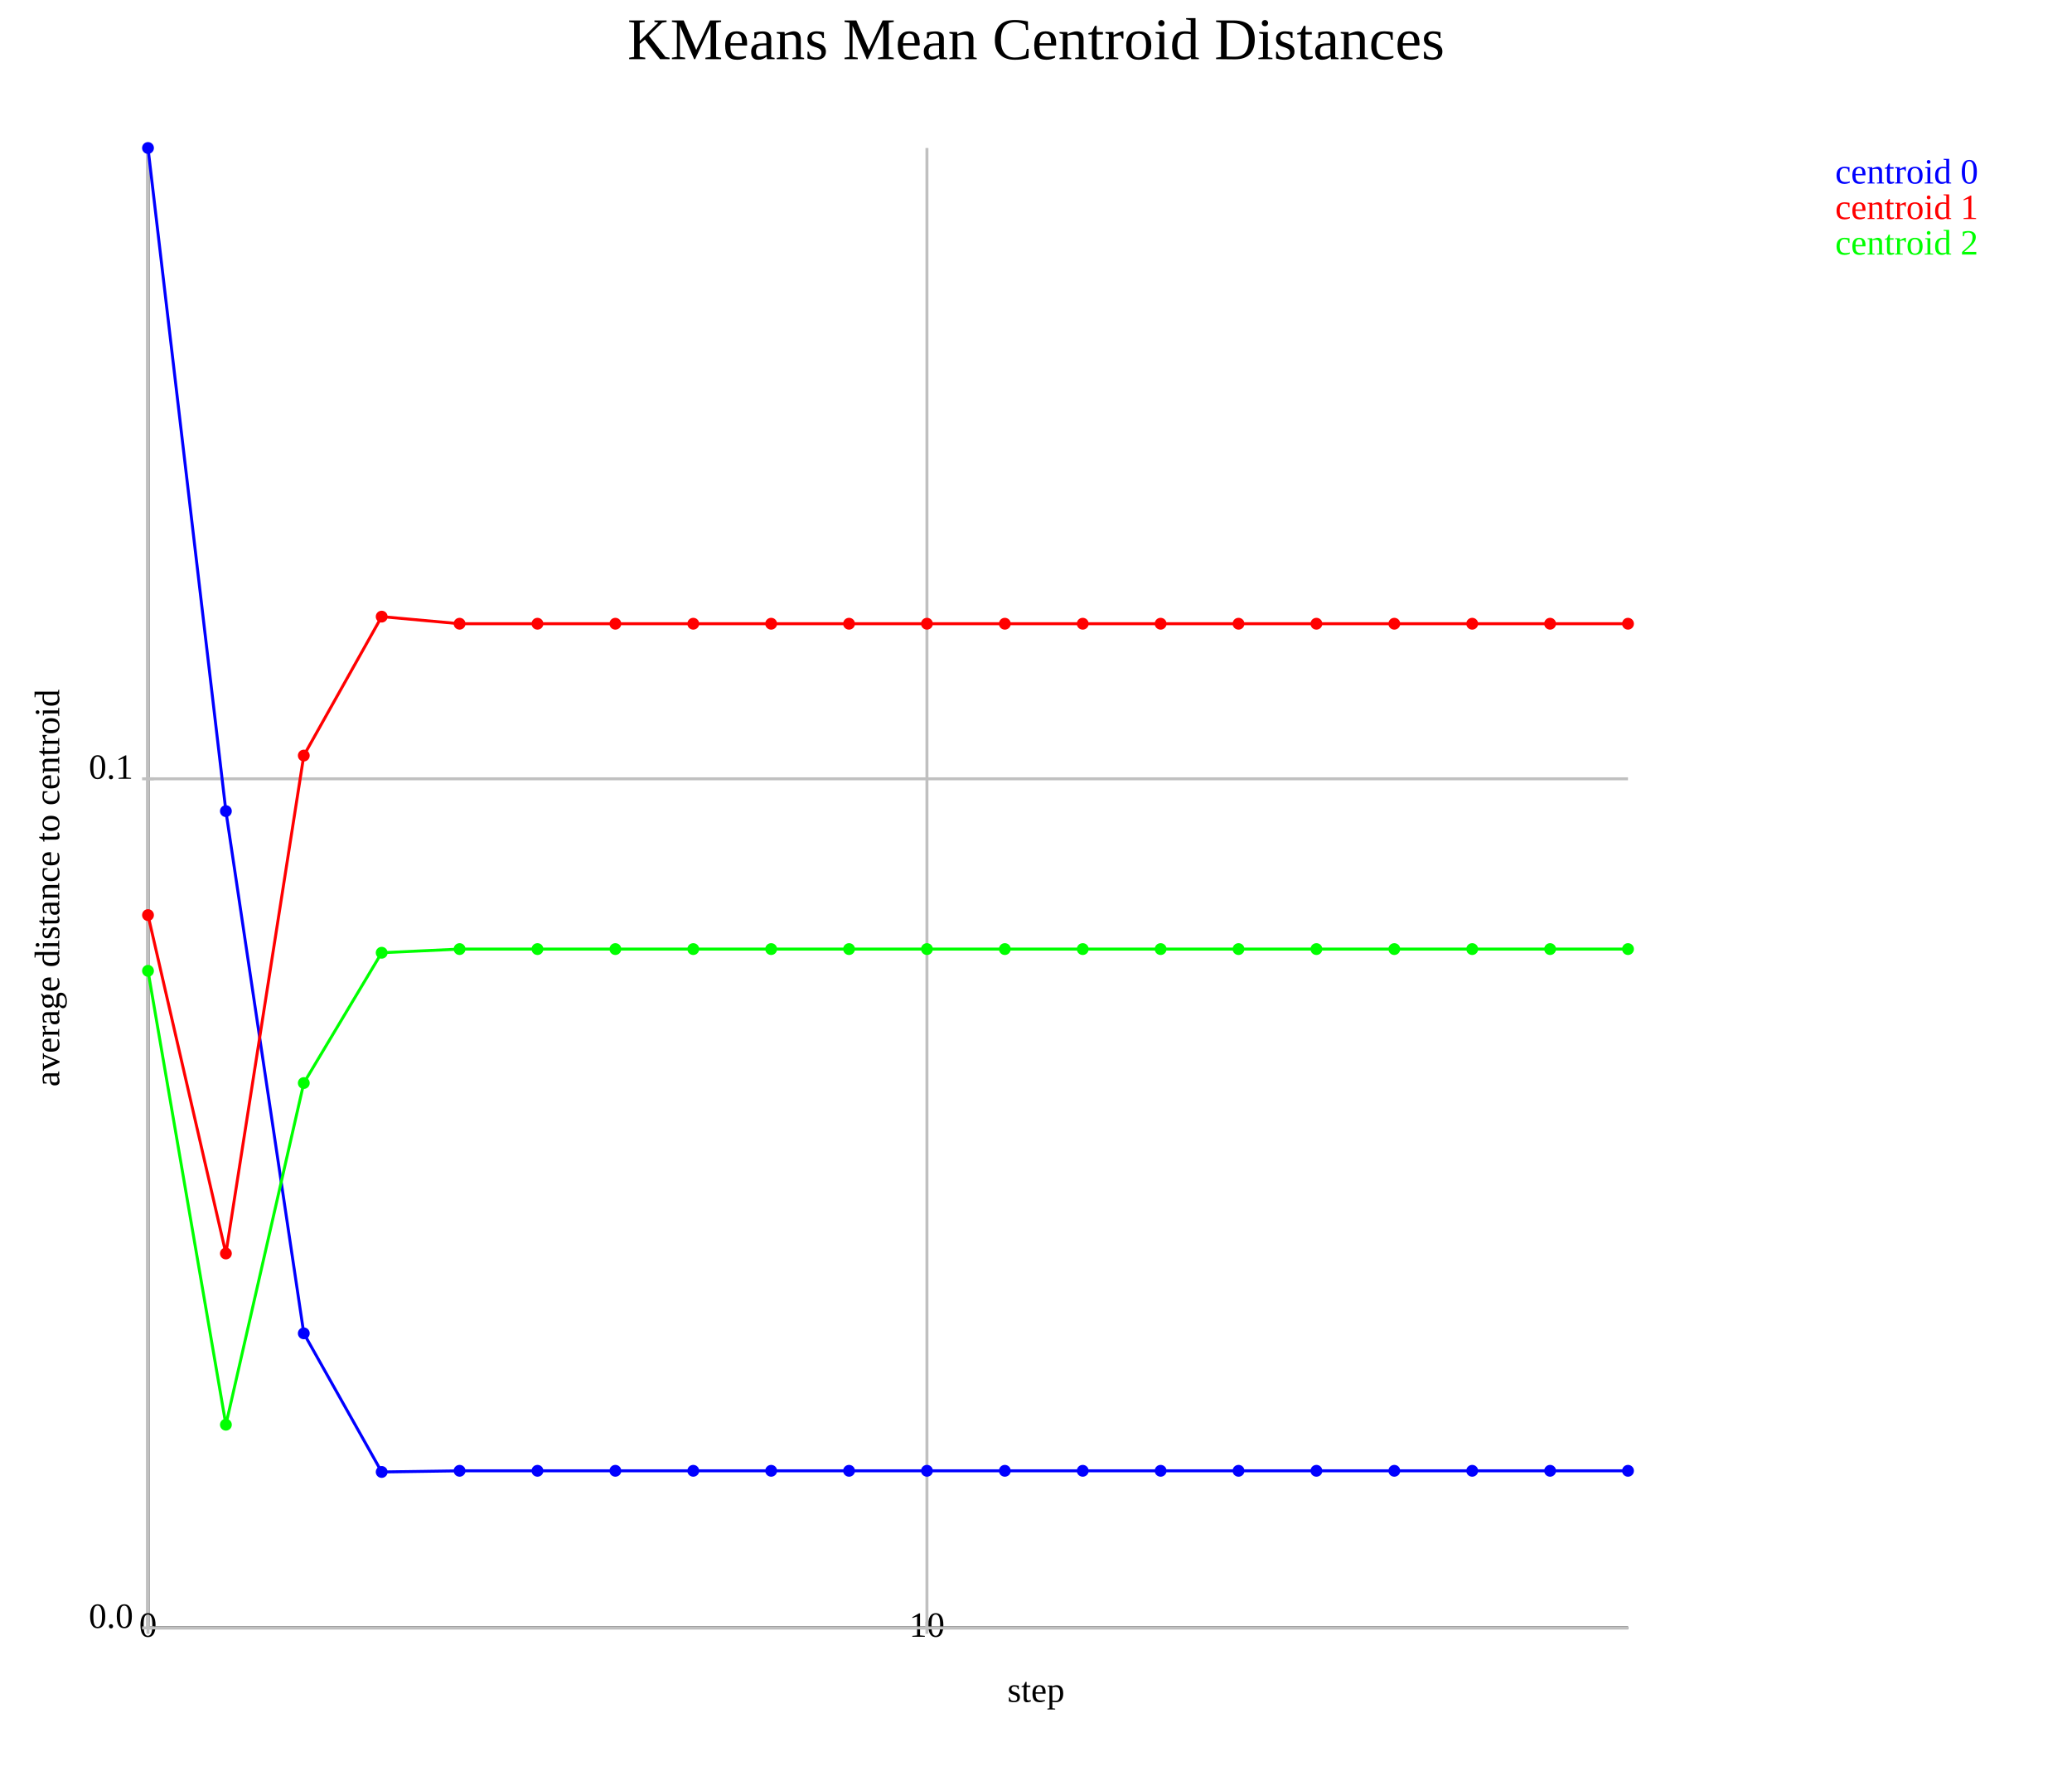
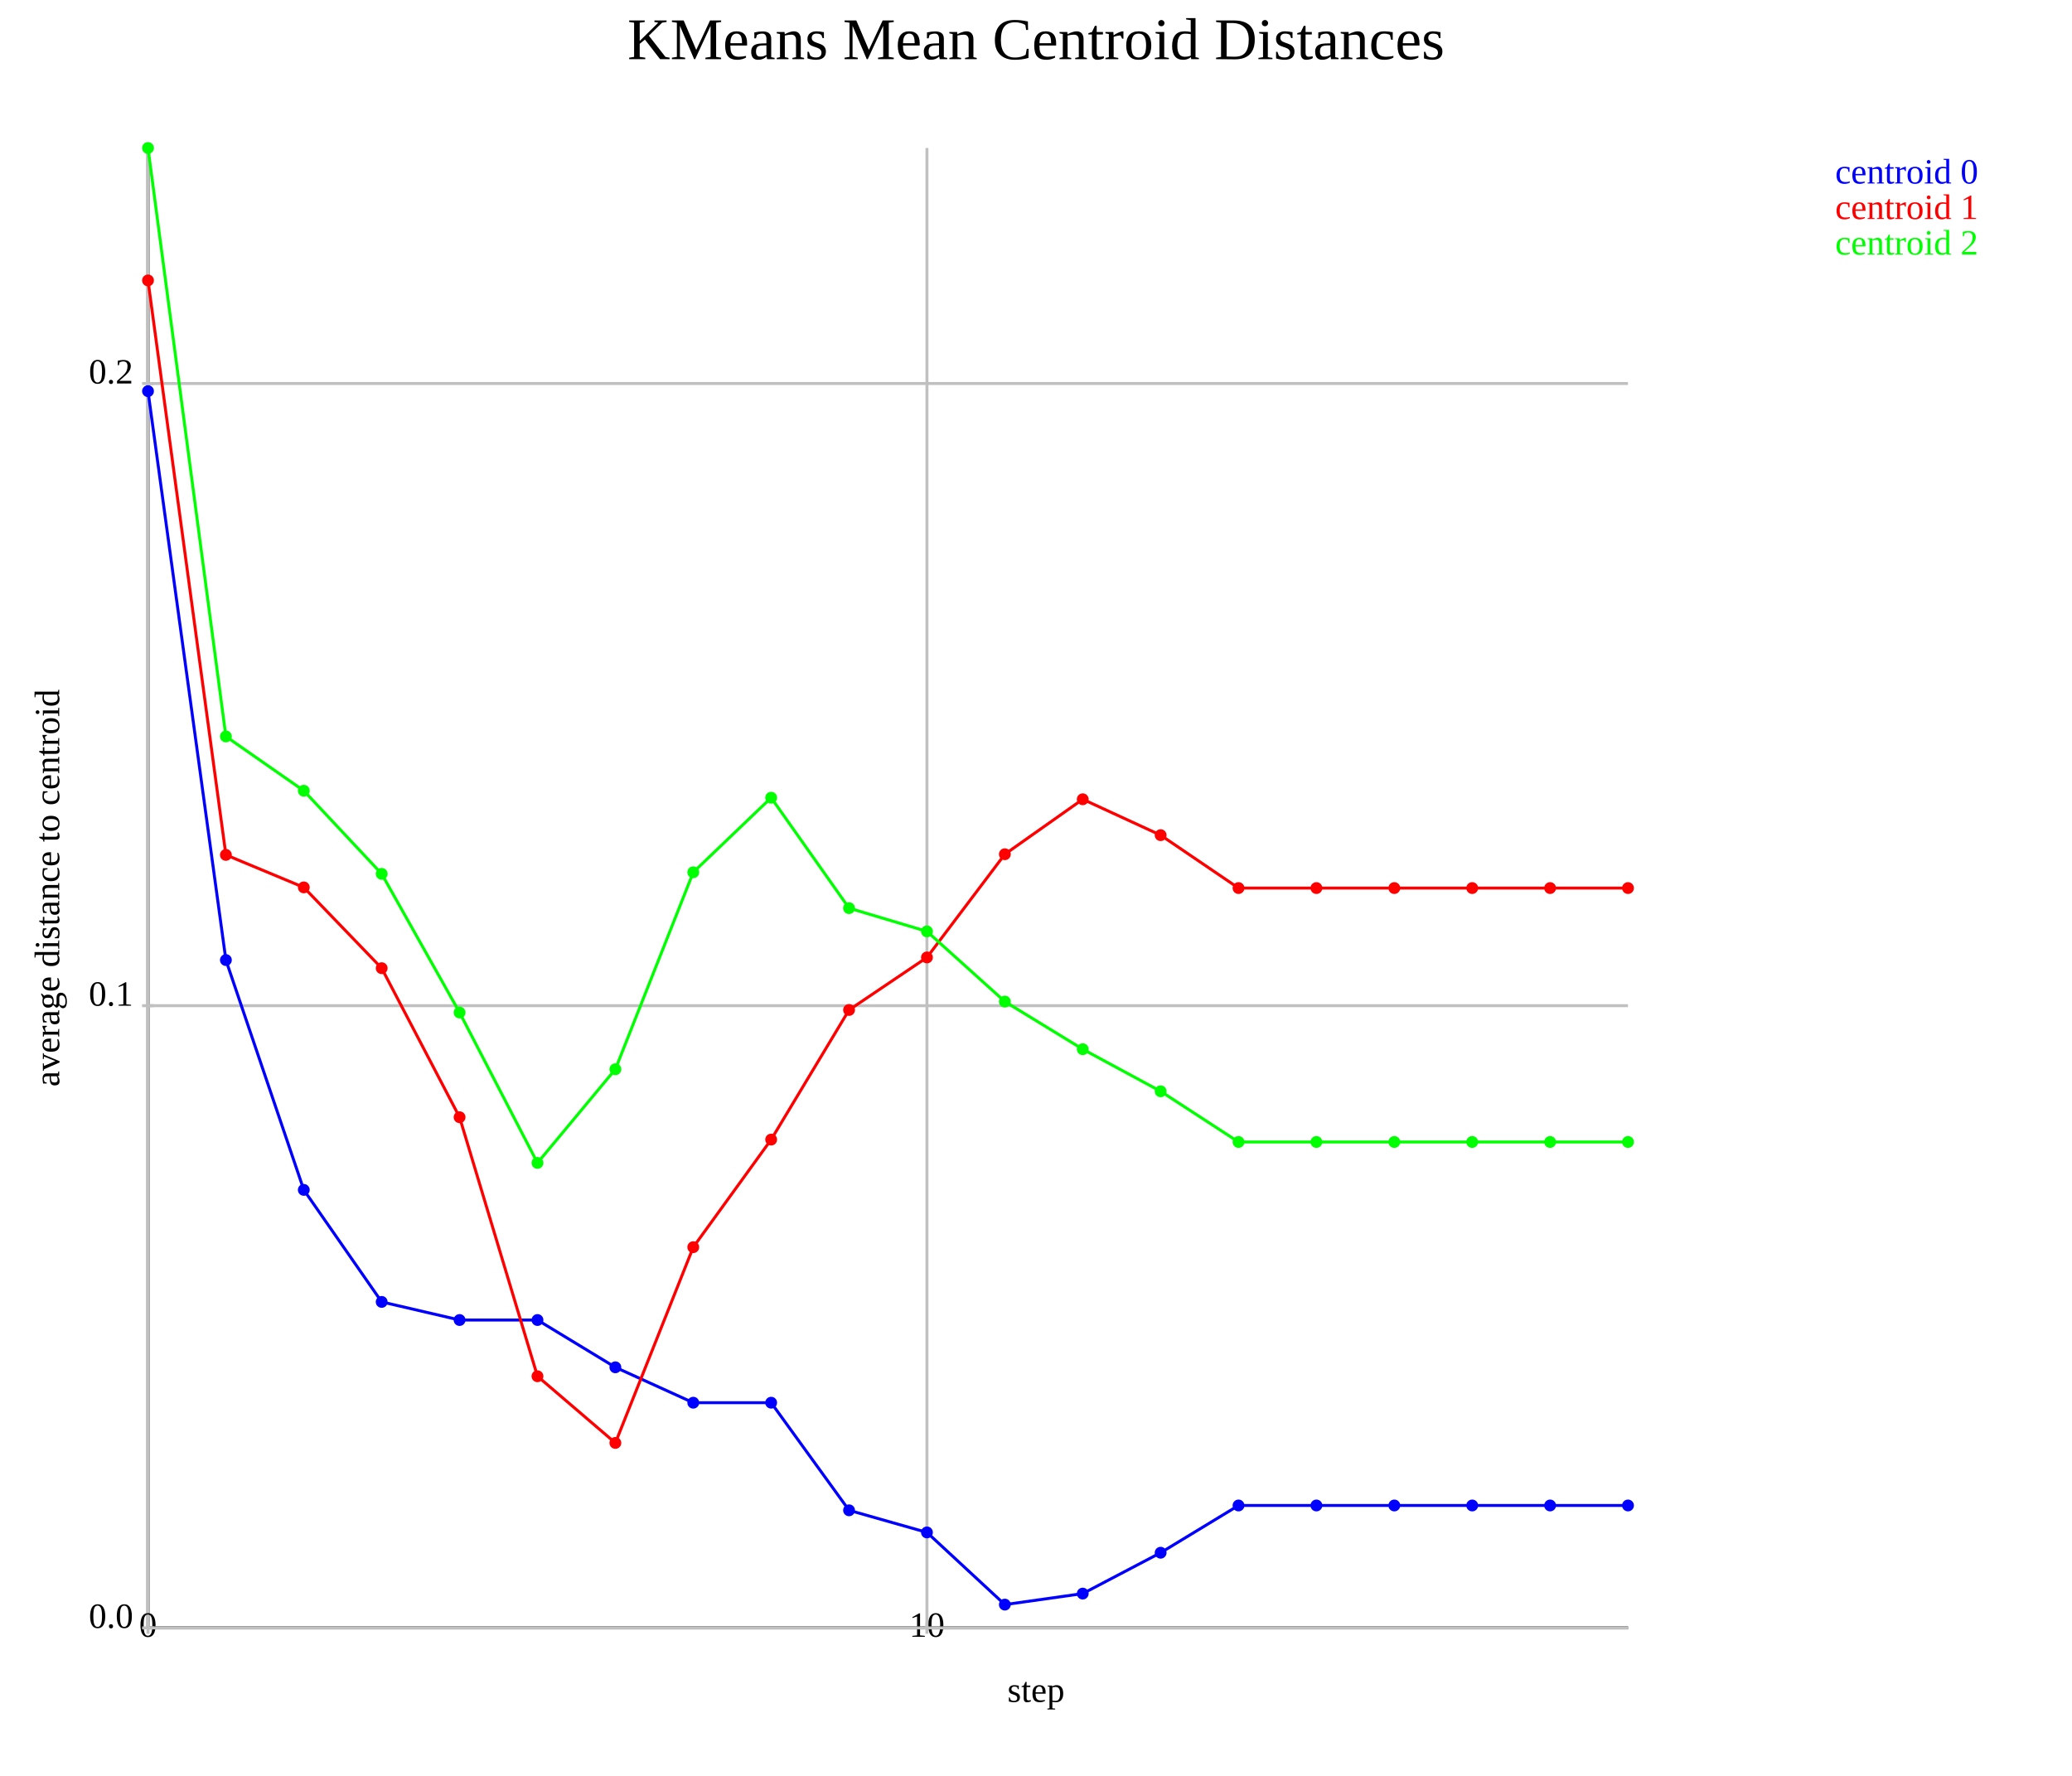
<svg xmlns="http://www.w3.org/2000/svg" version="1.1" width="700.0" height="600.0">
  <line x1="50.0" y1="550.0" x2="550.0" y2="550.0" stroke="rgb(0,0,0)" stroke-width="1" />
  <line x1="50.0" y1="550.0" x2="50.0" y2="50.0" stroke="rgb(0,0,0)" stroke-width="1" />
  <line x1="50.0" y1="550.0" x2="50.0" y2="50.0" stroke="rgb(192,192,192)" stroke-width="1" />
  <text text-anchor="middle" alignment-baseline="hanging" x="50.0" y="553.0" fill="rgb(0,0,0)" font-size="12.0">0</text>
  <line x1="50.0" y1="548.0" x2="50.0" y2="552.0" stroke="rgb(192,192,192)" stroke-width="1" />
  <line x1="313.158" y1="550.0" x2="313.158" y2="50.0" stroke="rgb(192,192,192)" stroke-width="1" />
  <text text-anchor="middle" alignment-baseline="hanging" x="313.158" y="553.0" fill="rgb(0,0,0)" font-size="12.0">10</text>
  <line x1="313.158" y1="548.0" x2="313.158" y2="552.0" stroke="rgb(192,192,192)" stroke-width="1" />
  <line x1="50.0" y1="550.0" x2="550.0" y2="550.0" stroke="rgb(192,192,192)" stroke-width="1" />
  <text text-anchor="end" alignment-baseline="middle" x="45.0" y="550.0" font-size="12.0">0.0</text>
  <line x1="48.0" y1="550.0" x2="52.0" y2="550.0" stroke="rgb(192,192,192)" stroke-width="1" />
-   <line x1="50.0" y1="263.124" x2="550.0" y2="263.124" stroke="rgb(192,192,192)" stroke-width="1" />
-   <text text-anchor="end" alignment-baseline="middle" x="45.0" y="263.124" font-size="12.0">0.1</text>
-   <line x1="48.0" y1="263.124" x2="52.0" y2="263.124" stroke="rgb(192,192,192)" stroke-width="1" />
-   <polyline points="50.0,50.0 76.316,274.047 102.632,450.488 128.947,497.32 155.263,496.926 181.579,496.926 207.895,496.926 234.211,496.926 260.526,496.926 286.842,496.926 313.158,496.926 339.474,496.926 365.789,496.926 392.105,496.926 418.421,496.926 444.737,496.926 471.053,496.926 497.368,496.926 523.684,496.926 550.0,496.926" fill="none" stroke="rgb(0,0,255)" stroke-width="1" />
-   <circle cx="50.0" cy="50.0" r="2" fill="rgb(0,0,255)" />
-   <circle cx="76.316" cy="274.047" r="2" fill="rgb(0,0,255)" />
-   <circle cx="102.632" cy="450.488" r="2" fill="rgb(0,0,255)" />
-   <circle cx="128.947" cy="497.32" r="2" fill="rgb(0,0,255)" />
-   <circle cx="155.263" cy="496.926" r="2" fill="rgb(0,0,255)" />
-   <circle cx="181.579" cy="496.926" r="2" fill="rgb(0,0,255)" />
-   <circle cx="207.895" cy="496.926" r="2" fill="rgb(0,0,255)" />
-   <circle cx="234.211" cy="496.926" r="2" fill="rgb(0,0,255)" />
-   <circle cx="260.526" cy="496.926" r="2" fill="rgb(0,0,255)" />
-   <circle cx="286.842" cy="496.926" r="2" fill="rgb(0,0,255)" />
-   <circle cx="313.158" cy="496.926" r="2" fill="rgb(0,0,255)" />
-   <circle cx="339.474" cy="496.926" r="2" fill="rgb(0,0,255)" />
-   <circle cx="365.789" cy="496.926" r="2" fill="rgb(0,0,255)" />
-   <circle cx="392.105" cy="496.926" r="2" fill="rgb(0,0,255)" />
-   <circle cx="418.421" cy="496.926" r="2" fill="rgb(0,0,255)" />
-   <circle cx="444.737" cy="496.926" r="2" fill="rgb(0,0,255)" />
-   <circle cx="471.053" cy="496.926" r="2" fill="rgb(0,0,255)" />
-   <circle cx="497.368" cy="496.926" r="2" fill="rgb(0,0,255)" />
-   <circle cx="523.684" cy="496.926" r="2" fill="rgb(0,0,255)" />
-   <circle cx="550.0" cy="496.926" r="2" fill="rgb(0,0,255)" />
-   <polyline points="50.0,309.175 76.316,423.503 102.632,255.274 128.947,208.335 155.263,210.731 181.579,210.731 207.895,210.731 234.211,210.731 260.526,210.731 286.842,210.731 313.158,210.731 339.474,210.731 365.789,210.731 392.105,210.731 418.421,210.731 444.737,210.731 471.053,210.731 497.368,210.731 523.684,210.731 550.0,210.731" fill="none" stroke="rgb(255,0,0)" stroke-width="1" />
-   <circle cx="50.0" cy="309.175" r="2" fill="rgb(255,0,0)" />
-   <circle cx="76.316" cy="423.503" r="2" fill="rgb(255,0,0)" />
-   <circle cx="102.632" cy="255.274" r="2" fill="rgb(255,0,0)" />
-   <circle cx="128.947" cy="208.335" r="2" fill="rgb(255,0,0)" />
-   <circle cx="155.263" cy="210.731" r="2" fill="rgb(255,0,0)" />
-   <circle cx="181.579" cy="210.731" r="2" fill="rgb(255,0,0)" />
-   <circle cx="207.895" cy="210.731" r="2" fill="rgb(255,0,0)" />
-   <circle cx="234.211" cy="210.731" r="2" fill="rgb(255,0,0)" />
-   <circle cx="260.526" cy="210.731" r="2" fill="rgb(255,0,0)" />
-   <circle cx="286.842" cy="210.731" r="2" fill="rgb(255,0,0)" />
-   <circle cx="313.158" cy="210.731" r="2" fill="rgb(255,0,0)" />
-   <circle cx="339.474" cy="210.731" r="2" fill="rgb(255,0,0)" />
-   <circle cx="365.789" cy="210.731" r="2" fill="rgb(255,0,0)" />
-   <circle cx="392.105" cy="210.731" r="2" fill="rgb(255,0,0)" />
-   <circle cx="418.421" cy="210.731" r="2" fill="rgb(255,0,0)" />
-   <circle cx="444.737" cy="210.731" r="2" fill="rgb(255,0,0)" />
-   <circle cx="471.053" cy="210.731" r="2" fill="rgb(255,0,0)" />
-   <circle cx="497.368" cy="210.731" r="2" fill="rgb(255,0,0)" />
-   <circle cx="523.684" cy="210.731" r="2" fill="rgb(255,0,0)" />
-   <circle cx="550.0" cy="210.731" r="2" fill="rgb(255,0,0)" />
-   <polyline points="50.0,328.01 76.316,481.356 102.632,365.918 128.947,321.894 155.263,320.657 181.579,320.657 207.895,320.657 234.211,320.657 260.526,320.657 286.842,320.657 313.158,320.657 339.474,320.657 365.789,320.657 392.105,320.657 418.421,320.657 444.737,320.657 471.053,320.657 497.368,320.657 523.684,320.657 550.0,320.657" fill="none" stroke="rgb(0,255,0)" stroke-width="1" />
-   <circle cx="50.0" cy="328.01" r="2" fill="rgb(0,255,0)" />
-   <circle cx="76.316" cy="481.356" r="2" fill="rgb(0,255,0)" />
-   <circle cx="102.632" cy="365.918" r="2" fill="rgb(0,255,0)" />
-   <circle cx="128.947" cy="321.894" r="2" fill="rgb(0,255,0)" />
-   <circle cx="155.263" cy="320.657" r="2" fill="rgb(0,255,0)" />
-   <circle cx="181.579" cy="320.657" r="2" fill="rgb(0,255,0)" />
-   <circle cx="207.895" cy="320.657" r="2" fill="rgb(0,255,0)" />
-   <circle cx="234.211" cy="320.657" r="2" fill="rgb(0,255,0)" />
-   <circle cx="260.526" cy="320.657" r="2" fill="rgb(0,255,0)" />
-   <circle cx="286.842" cy="320.657" r="2" fill="rgb(0,255,0)" />
-   <circle cx="313.158" cy="320.657" r="2" fill="rgb(0,255,0)" />
-   <circle cx="339.474" cy="320.657" r="2" fill="rgb(0,255,0)" />
-   <circle cx="365.789" cy="320.657" r="2" fill="rgb(0,255,0)" />
-   <circle cx="392.105" cy="320.657" r="2" fill="rgb(0,255,0)" />
-   <circle cx="418.421" cy="320.657" r="2" fill="rgb(0,255,0)" />
-   <circle cx="444.737" cy="320.657" r="2" fill="rgb(0,255,0)" />
-   <circle cx="471.053" cy="320.657" r="2" fill="rgb(0,255,0)" />
-   <circle cx="497.368" cy="320.657" r="2" fill="rgb(0,255,0)" />
-   <circle cx="523.684" cy="320.657" r="2" fill="rgb(0,255,0)" />
-   <circle cx="550.0" cy="320.657" r="2" fill="rgb(0,255,0)" />
+   <line x1="50.0" y1="339.785" x2="550.0" y2="339.785" stroke="rgb(192,192,192)" stroke-width="1" />
+   <text text-anchor="end" alignment-baseline="middle" x="45.0" y="339.785" font-size="12.0">0.1</text>
+   <line x1="48.0" y1="339.785" x2="52.0" y2="339.785" stroke="rgb(192,192,192)" stroke-width="1" />
+   <line x1="50.0" y1="129.569" x2="550.0" y2="129.569" stroke="rgb(192,192,192)" stroke-width="1" />
+   <text text-anchor="end" alignment-baseline="middle" x="45.0" y="129.569" font-size="12.0">0.2</text>
+   <line x1="48.0" y1="129.569" x2="52.0" y2="129.569" stroke="rgb(192,192,192)" stroke-width="1" />
+   <polyline points="50.0,132.161 76.316,324.364 102.632,402.015 128.947,439.864 155.263,445.982 181.579,445.982 207.895,461.961 234.211,473.918 260.526,473.918 286.842,510.273 313.158,517.745 339.474,542.133 365.789,538.412 392.105,524.606 418.421,508.639 444.737,508.639 471.053,508.639 497.368,508.639 523.684,508.639 550.0,508.639" fill="none" stroke="rgb(0,0,255)" stroke-width="1" />
+   <circle cx="50.0" cy="132.161" r="2" fill="rgb(0,0,255)" />
+   <circle cx="76.316" cy="324.364" r="2" fill="rgb(0,0,255)" />
+   <circle cx="102.632" cy="402.015" r="2" fill="rgb(0,0,255)" />
+   <circle cx="128.947" cy="439.864" r="2" fill="rgb(0,0,255)" />
+   <circle cx="155.263" cy="445.982" r="2" fill="rgb(0,0,255)" />
+   <circle cx="181.579" cy="445.982" r="2" fill="rgb(0,0,255)" />
+   <circle cx="207.895" cy="461.961" r="2" fill="rgb(0,0,255)" />
+   <circle cx="234.211" cy="473.918" r="2" fill="rgb(0,0,255)" />
+   <circle cx="260.526" cy="473.918" r="2" fill="rgb(0,0,255)" />
+   <circle cx="286.842" cy="510.273" r="2" fill="rgb(0,0,255)" />
+   <circle cx="313.158" cy="517.745" r="2" fill="rgb(0,0,255)" />
+   <circle cx="339.474" cy="542.133" r="2" fill="rgb(0,0,255)" />
+   <circle cx="365.789" cy="538.412" r="2" fill="rgb(0,0,255)" />
+   <circle cx="392.105" cy="524.606" r="2" fill="rgb(0,0,255)" />
+   <circle cx="418.421" cy="508.639" r="2" fill="rgb(0,0,255)" />
+   <circle cx="444.737" cy="508.639" r="2" fill="rgb(0,0,255)" />
+   <circle cx="471.053" cy="508.639" r="2" fill="rgb(0,0,255)" />
+   <circle cx="497.368" cy="508.639" r="2" fill="rgb(0,0,255)" />
+   <circle cx="523.684" cy="508.639" r="2" fill="rgb(0,0,255)" />
+   <circle cx="550.0" cy="508.639" r="2" fill="rgb(0,0,255)" />
+   <polyline points="50.0,94.745 76.316,288.837 102.632,299.809 128.947,327.114 155.263,377.467 181.579,464.979 207.895,487.508 234.211,421.369 260.526,385.02 286.842,341.225 313.158,323.476 339.474,288.611 365.789,270.041 392.105,282.17 418.421,300.042 444.737,300.042 471.053,300.042 497.368,300.042 523.684,300.042 550.0,300.042" fill="none" stroke="rgb(255,0,0)" stroke-width="1" />
+   <circle cx="50.0" cy="94.745" r="2" fill="rgb(255,0,0)" />
+   <circle cx="76.316" cy="288.837" r="2" fill="rgb(255,0,0)" />
+   <circle cx="102.632" cy="299.809" r="2" fill="rgb(255,0,0)" />
+   <circle cx="128.947" cy="327.114" r="2" fill="rgb(255,0,0)" />
+   <circle cx="155.263" cy="377.467" r="2" fill="rgb(255,0,0)" />
+   <circle cx="181.579" cy="464.979" r="2" fill="rgb(255,0,0)" />
+   <circle cx="207.895" cy="487.508" r="2" fill="rgb(255,0,0)" />
+   <circle cx="234.211" cy="421.369" r="2" fill="rgb(255,0,0)" />
+   <circle cx="260.526" cy="385.02" r="2" fill="rgb(255,0,0)" />
+   <circle cx="286.842" cy="341.225" r="2" fill="rgb(255,0,0)" />
+   <circle cx="313.158" cy="323.476" r="2" fill="rgb(255,0,0)" />
+   <circle cx="339.474" cy="288.611" r="2" fill="rgb(255,0,0)" />
+   <circle cx="365.789" cy="270.041" r="2" fill="rgb(255,0,0)" />
+   <circle cx="392.105" cy="282.17" r="2" fill="rgb(255,0,0)" />
+   <circle cx="418.421" cy="300.042" r="2" fill="rgb(255,0,0)" />
+   <circle cx="444.737" cy="300.042" r="2" fill="rgb(255,0,0)" />
+   <circle cx="471.053" cy="300.042" r="2" fill="rgb(255,0,0)" />
+   <circle cx="497.368" cy="300.042" r="2" fill="rgb(255,0,0)" />
+   <circle cx="523.684" cy="300.042" r="2" fill="rgb(255,0,0)" />
+   <circle cx="550.0" cy="300.042" r="2" fill="rgb(255,0,0)" />
+   <polyline points="50.0,50.0 76.316,248.814 102.632,267.155 128.947,295.237 155.263,342.092 181.579,392.898 207.895,361.254 234.211,294.707 260.526,269.511 286.842,306.825 313.158,314.682 339.474,338.39 365.789,354.482 392.105,368.706 418.421,385.827 444.737,385.827 471.053,385.827 497.368,385.827 523.684,385.827 550.0,385.827" fill="none" stroke="rgb(0,255,0)" stroke-width="1" />
+   <circle cx="50.0" cy="50.0" r="2" fill="rgb(0,255,0)" />
+   <circle cx="76.316" cy="248.814" r="2" fill="rgb(0,255,0)" />
+   <circle cx="102.632" cy="267.155" r="2" fill="rgb(0,255,0)" />
+   <circle cx="128.947" cy="295.237" r="2" fill="rgb(0,255,0)" />
+   <circle cx="155.263" cy="342.092" r="2" fill="rgb(0,255,0)" />
+   <circle cx="181.579" cy="392.898" r="2" fill="rgb(0,255,0)" />
+   <circle cx="207.895" cy="361.254" r="2" fill="rgb(0,255,0)" />
+   <circle cx="234.211" cy="294.707" r="2" fill="rgb(0,255,0)" />
+   <circle cx="260.526" cy="269.511" r="2" fill="rgb(0,255,0)" />
+   <circle cx="286.842" cy="306.825" r="2" fill="rgb(0,255,0)" />
+   <circle cx="313.158" cy="314.682" r="2" fill="rgb(0,255,0)" />
+   <circle cx="339.474" cy="338.39" r="2" fill="rgb(0,255,0)" />
+   <circle cx="365.789" cy="354.482" r="2" fill="rgb(0,255,0)" />
+   <circle cx="392.105" cy="368.706" r="2" fill="rgb(0,255,0)" />
+   <circle cx="418.421" cy="385.827" r="2" fill="rgb(0,255,0)" />
+   <circle cx="444.737" cy="385.827" r="2" fill="rgb(0,255,0)" />
+   <circle cx="471.053" cy="385.827" r="2" fill="rgb(0,255,0)" />
+   <circle cx="497.368" cy="385.827" r="2" fill="rgb(0,255,0)" />
+   <circle cx="523.684" cy="385.827" r="2" fill="rgb(0,255,0)" />
+   <circle cx="550.0" cy="385.827" r="2" fill="rgb(0,255,0)" />
  <text text-anchor="middle" x="350.0" y="20.0" fill="rgb(0,0,0)" font-size="20.0">KMeans Mean Centroid Distances</text>
  <text text-anchor="middle" x="350.0" y="575.0" fill="rgb(0,0,0)" font-size="12.0">step</text>
  <text text-anchor="middle" x="20.0" y="300.0" transform="rotate(-90.0 20.0 300.0)" fill="rgb(0,0,0)" font-size="12.0">average distance to centroid</text>
  <text x="620" y="62" fill="rgb(0,0,255)" font-size="12">centroid 0</text>
  <text x="620" y="74" fill="rgb(255,0,0)" font-size="12">centroid 1</text>
  <text x="620" y="86" fill="rgb(0,255,0)" font-size="12">centroid 2</text>Sorry, your browser does not support inline SVG.</svg>
